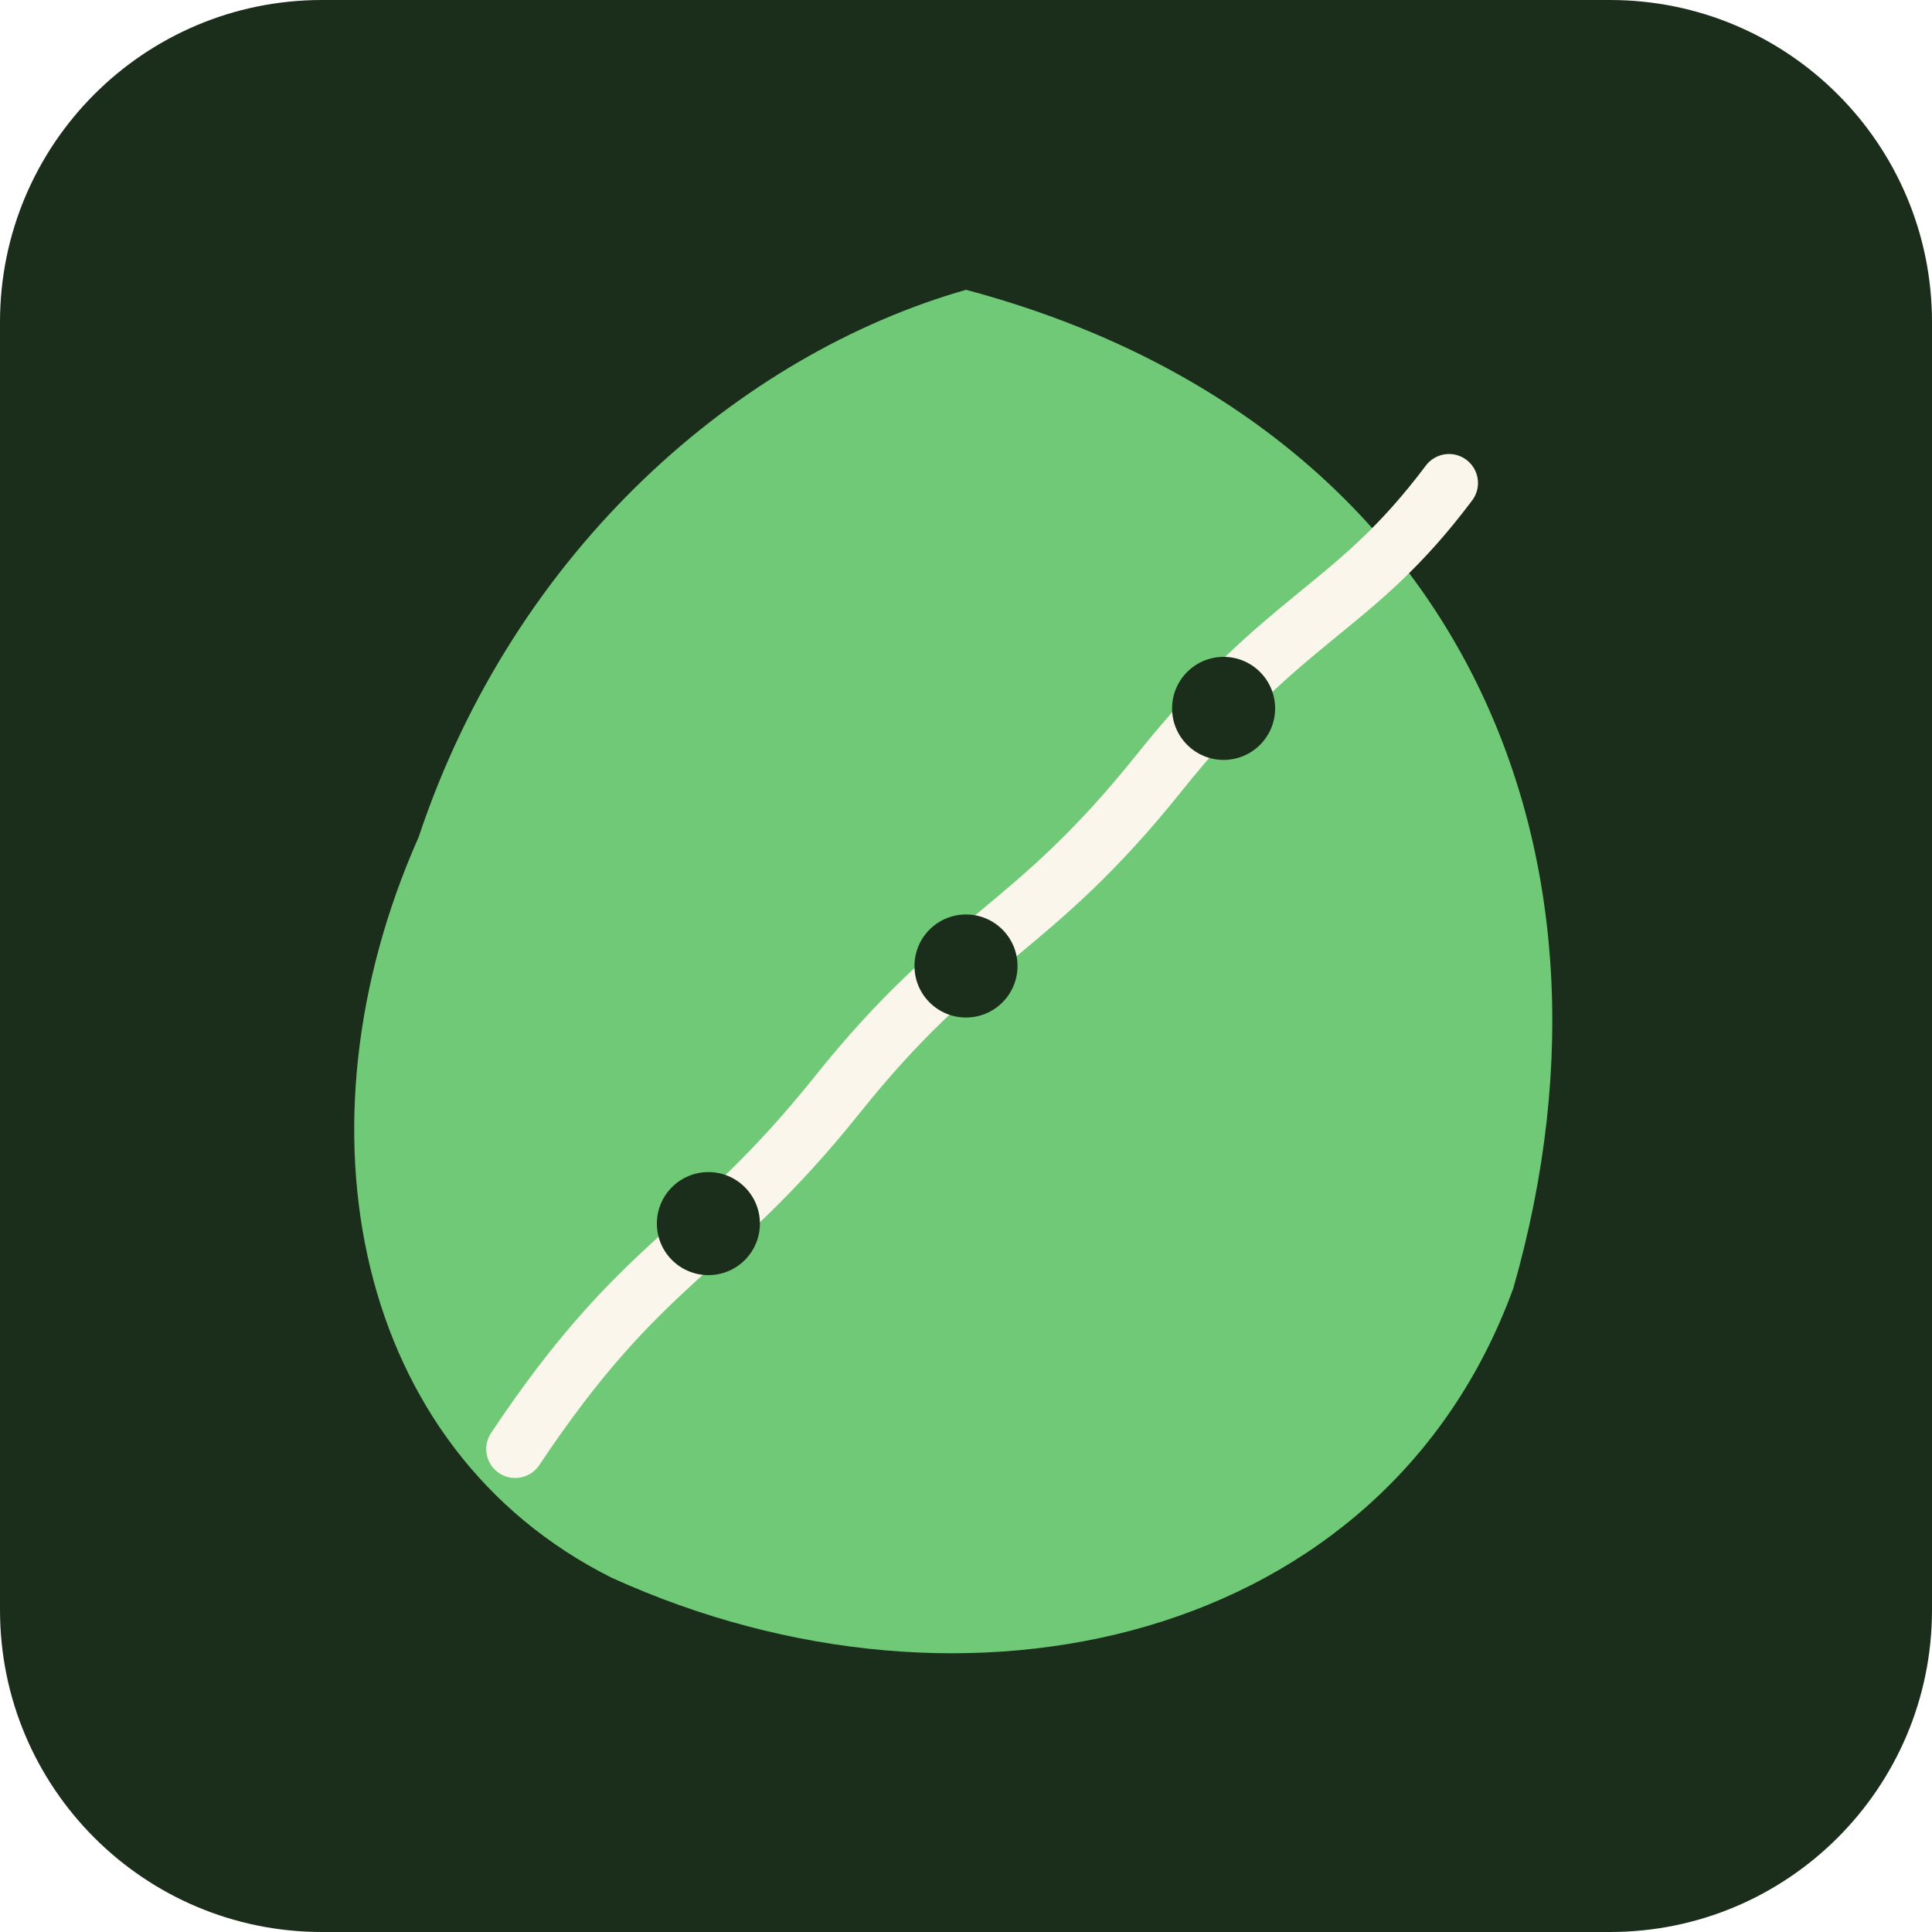
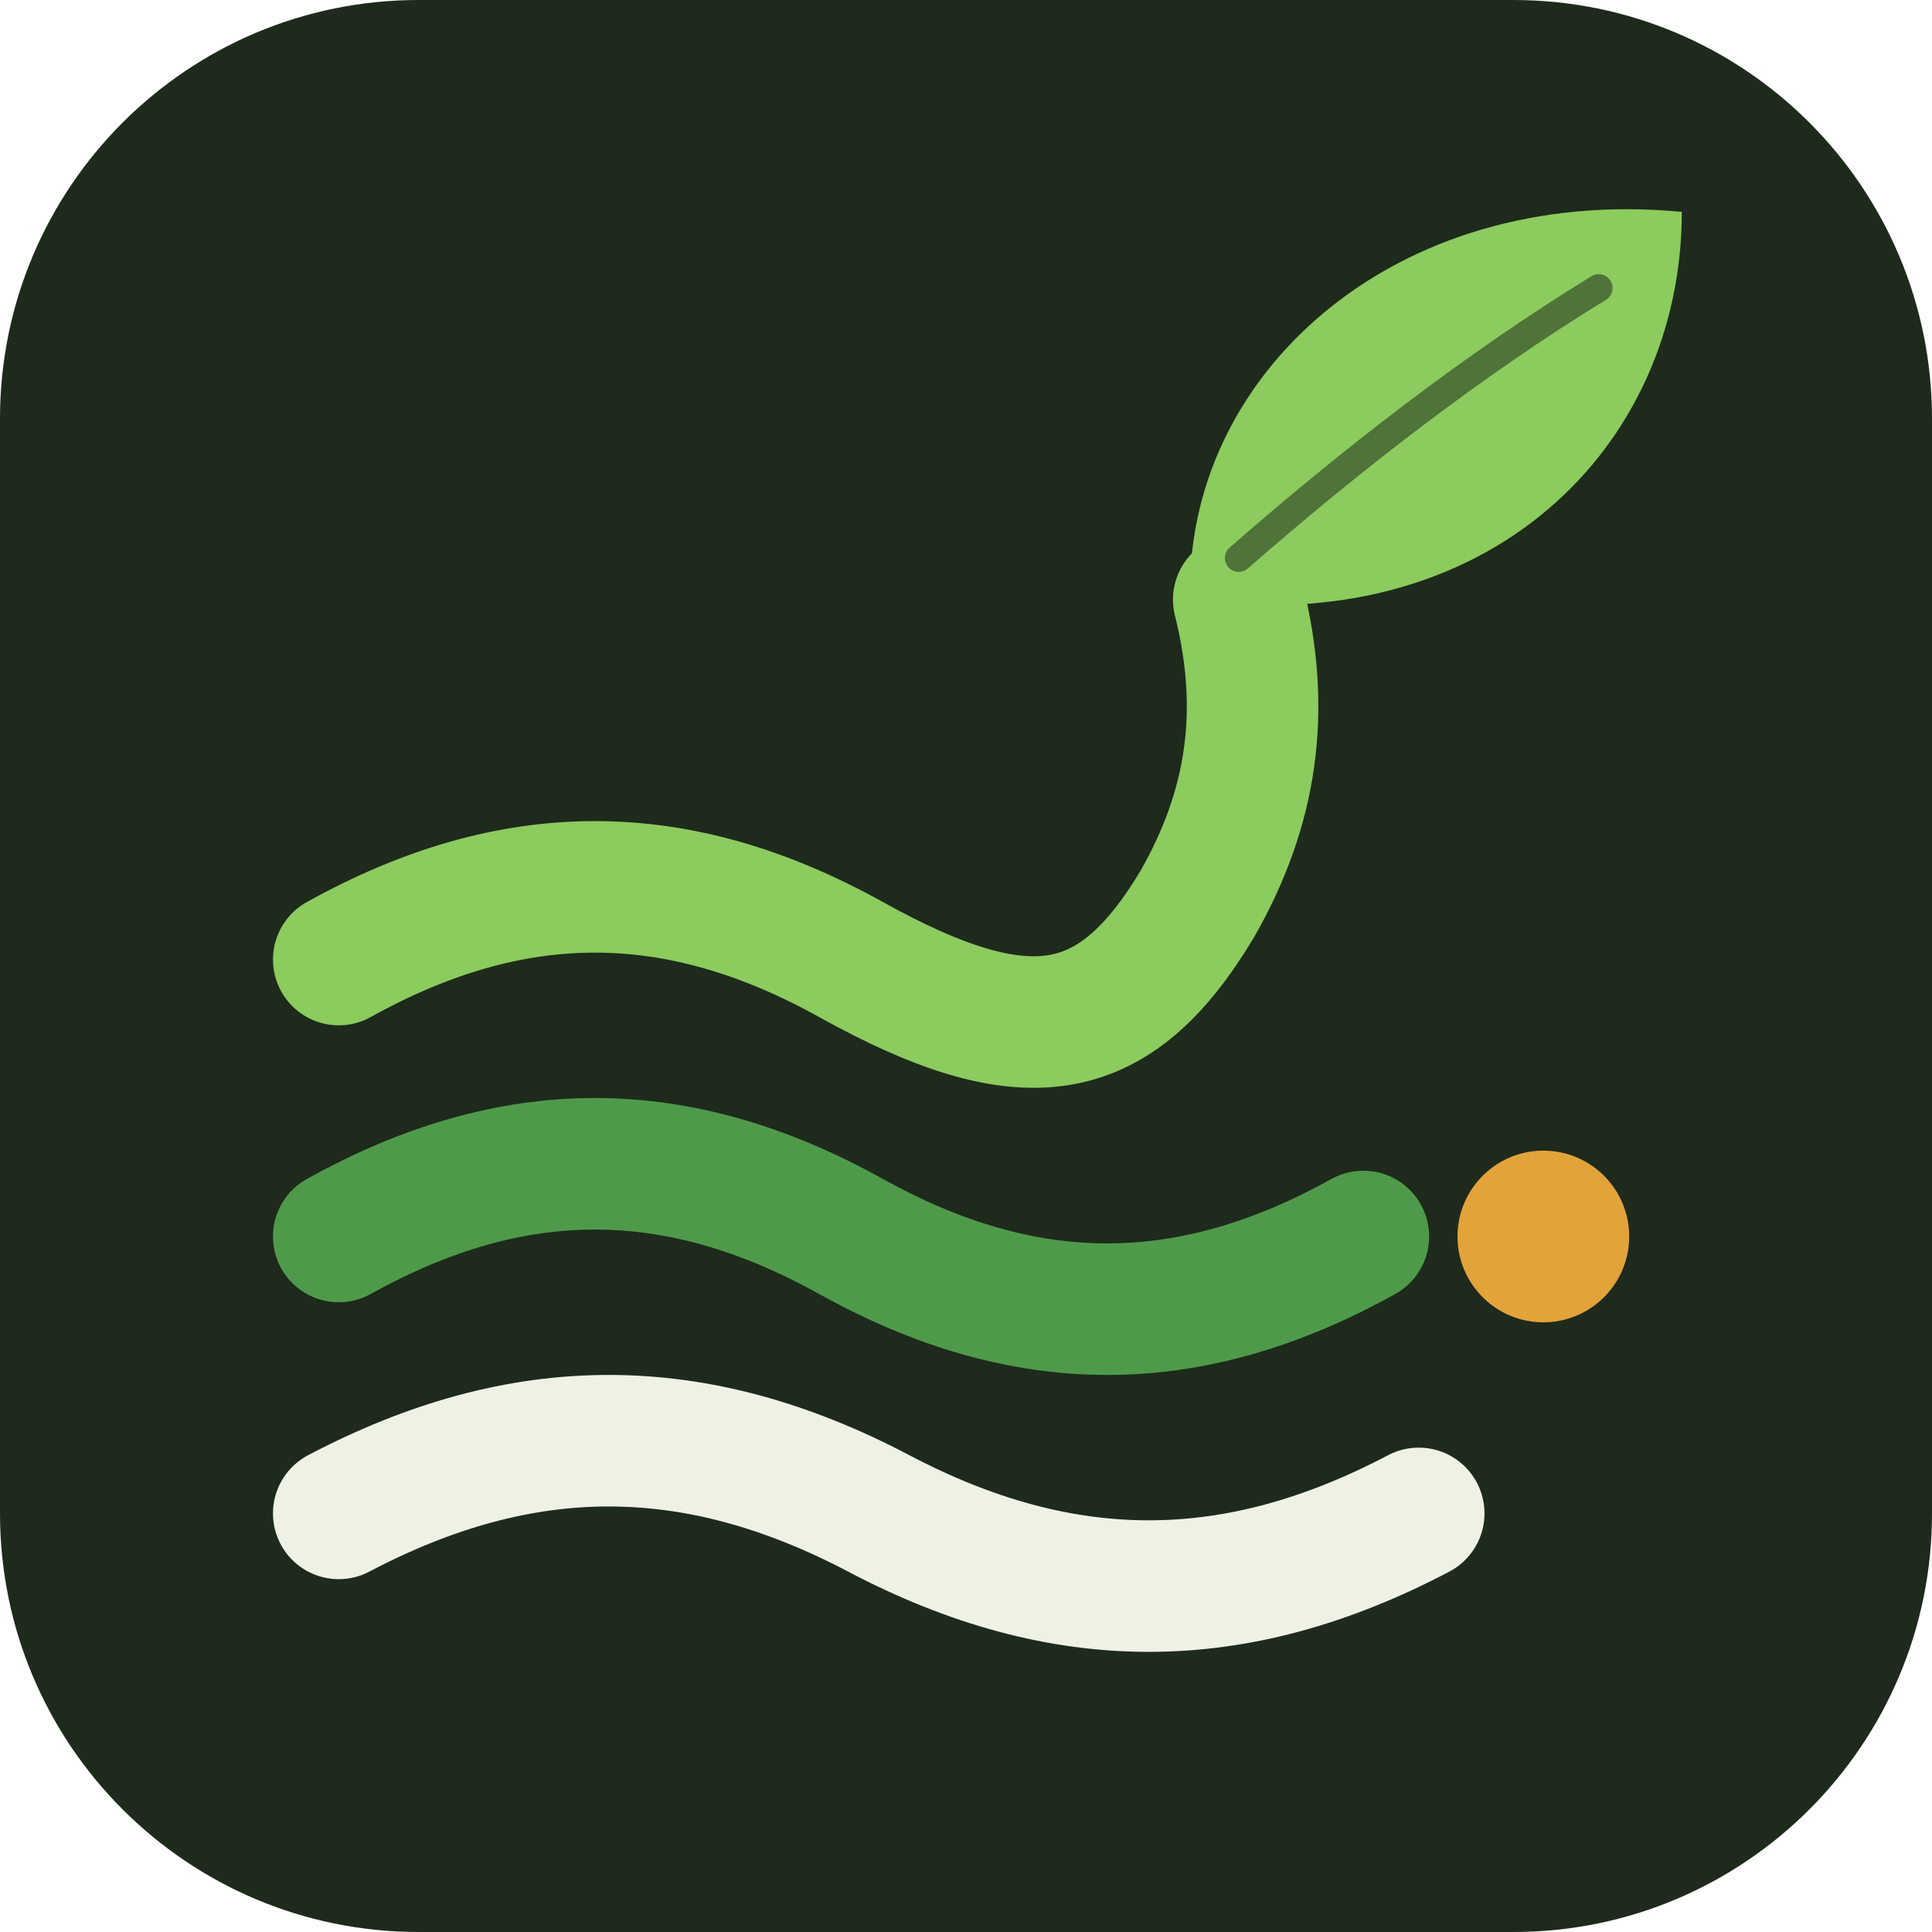
<svg xmlns="http://www.w3.org/2000/svg" viewBox="0 0 120 120" width="120" height="120" role="img" aria-label="Tilthwave mark reverse">
-   <rect width="120" height="120" rx="20" fill="#1B2E1B" />
-   <path d="M60 18            C 90 26, 102 52, 94 80            C 86 102, 60 108, 38 98            C 22 90, 18 70, 26 52            C 32 34, 46 22, 60 18 Z" fill="#76D67E" opacity="0.92" />
-   <path d="M32 90            C 40 78, 44 78, 52 68            C 60 58, 64 58, 72 48            C 80 38, 84 38, 90 30" stroke="#FAF6EC" stroke-width="3.6" stroke-linecap="round" fill="none" />
-   <circle cx="44" cy="76" r="3.2" fill="#1B2E1B" />
-   <circle cx="60" cy="60" r="3.2" fill="#1B2E1B" />
-   <circle cx="76" cy="44" r="3.2" fill="#1B2E1B" />
+   <defs />
+   <rect width="120" height="120" rx="26" fill="#1E2A1C" />
+   <g transform="translate(9,8) scale(0.86)">
+     <g fill="none" stroke-linecap="round" stroke-linejoin="round" stroke-width="9.5">
+       <path d="M14 100 C 27.3 93, 39.7 93, 53.0 100 S 78.7 107, 92 100" stroke="#EEF2E4" />
+       <path d="M14 80 C 26.6 73, 38.4 73, 51.0 80 S 75.4 87, 88 80" stroke="#4F9A4A" />
+       <path d="M14 60 C 26.6 53, 38.4 53, 51 60 S 70 66, 76 56 C 80 49, 81 42, 79 34" stroke="#8CCB5E" />
+     </g>
+     <path d="M75.5 34 C 75 18, 90 4, 111 6 C 111 23, 97 37, 75.5 34 Z" fill="#8CCB5E" />
+     <path d="M79 31 C 87 24, 96 17, 105 11.5" stroke="#1E2A1C" stroke-width="2" stroke-linecap="round" fill="none" opacity="0.55" />
+     <circle cx="101" cy="80" r="6.2" fill="#E3A33B" />
+   </g>
</svg>
